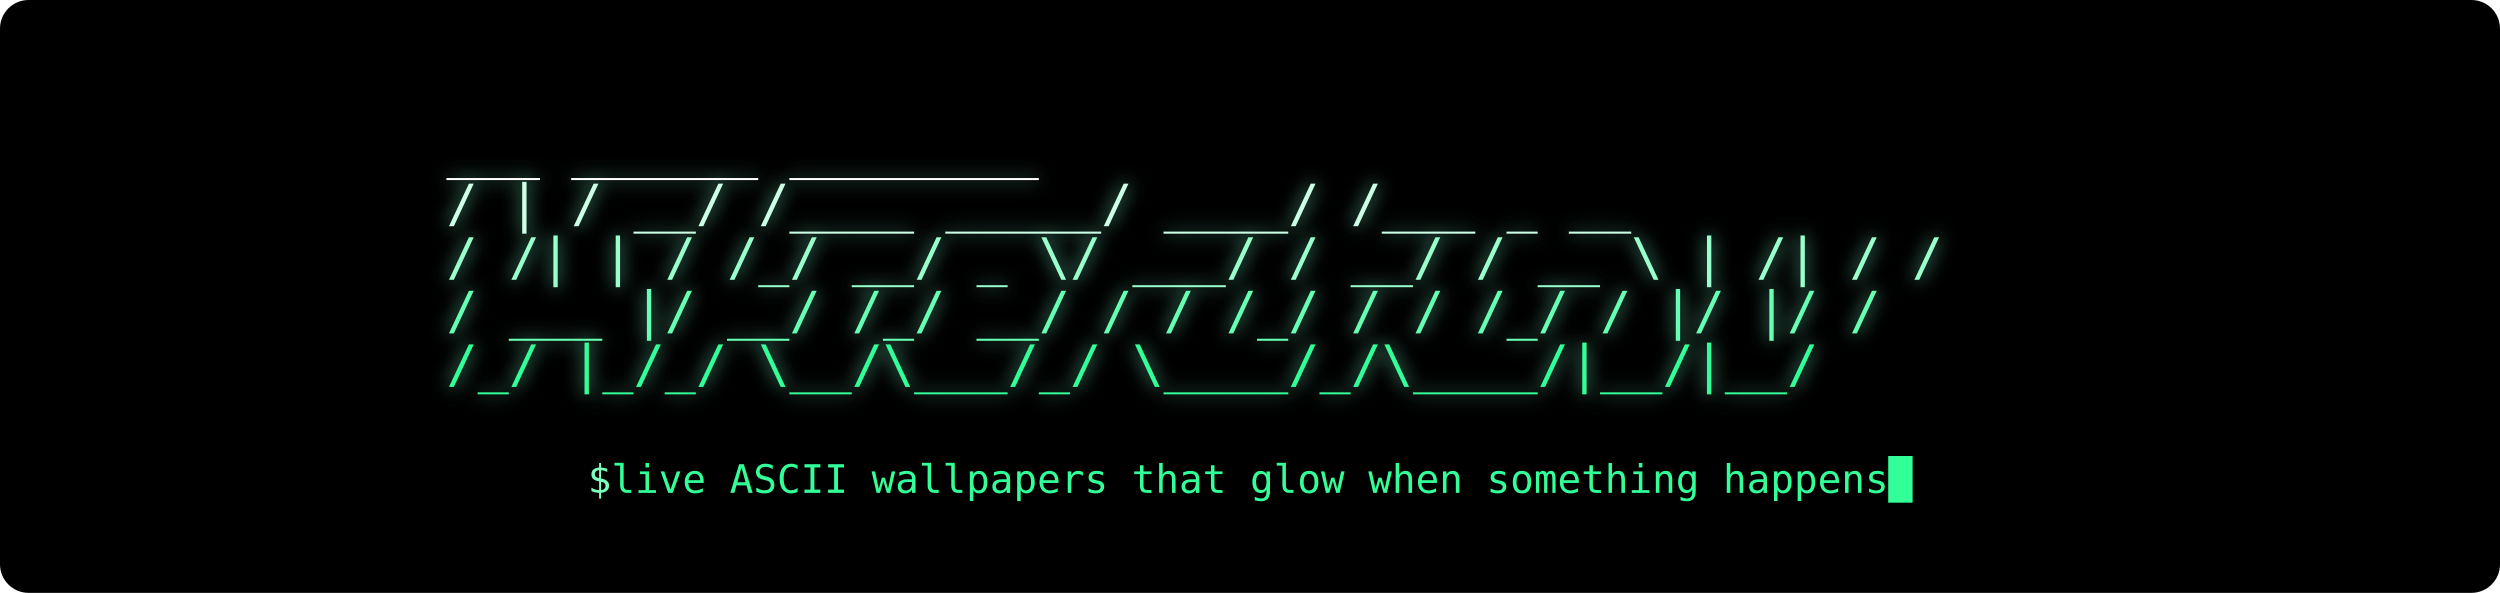
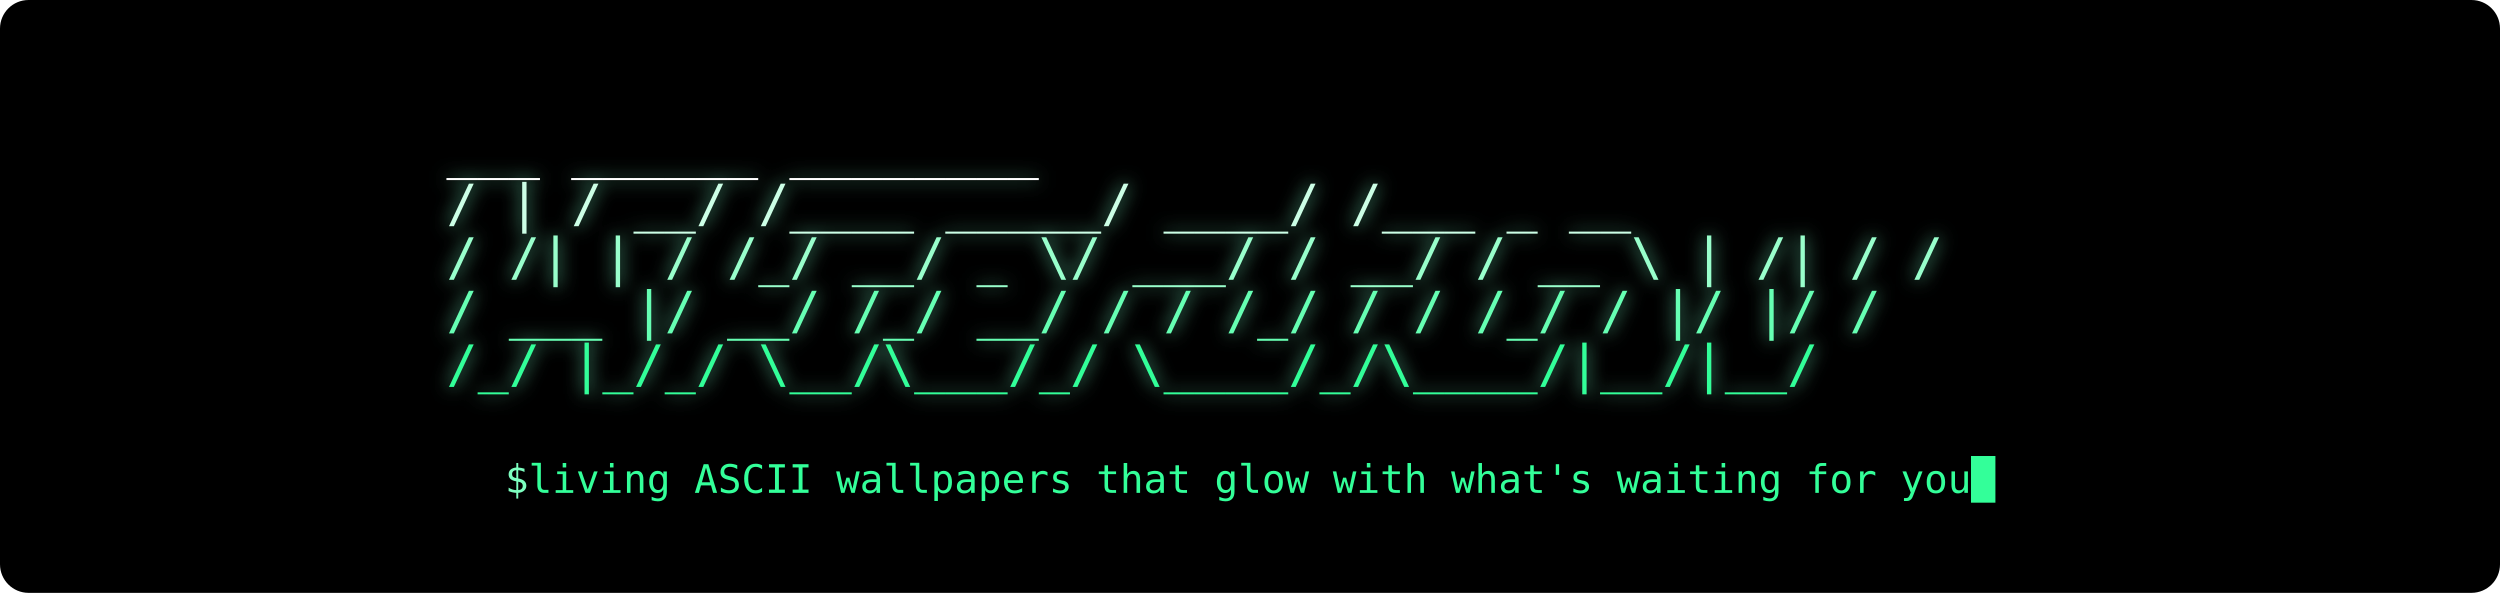
<svg xmlns="http://www.w3.org/2000/svg" viewBox="0 0 1400 332" width="1400" height="332" role="img" aria-label="AfterGlow">
  <style>
    text { font-family: 'JetBrains Mono', 'Cascadia Mono', Consolas, Menlo, monospace; font-size: 29px; white-space: pre; font-variant-ligatures: none; }
    .tag { fill: #33ff99; font-size: 22px; }
    .prompt { fill: #7dffc0; }
    .cursor { fill: #33ff99; animation: blink 1.1s steps(1) infinite; }
    .crt { animation: flicker 9s infinite; }
    @keyframes blink { 50% { opacity: 0; } }
    @keyframes flicker { 0%, 96%, 100% { opacity: 1; } 97% { opacity: 0.85; } 98% { opacity: 1; } 99% { opacity: 0.92; } }
    @media (prefers-reduced-motion: reduce) { .cursor, .crt { animation: none; } }
  </style>
  <defs>
    <filter id="glow" x="-5%" y="-30%" width="110%" height="160%">
      <feGaussianBlur stdDeviation="5" result="b">
        <animate attributeName="stdDeviation" values="4;9;4" dur="6s" repeatCount="indefinite" />
      </feGaussianBlur>
      <feColorMatrix in="b" type="matrix" values="0 0 0 0 0.2  0 0 0 0 1  0 0 0 0 0.6  0 0 0 0.9 0" />
      <feMerge>
        <feMergeNode />
        <feMergeNode in="SourceGraphic" />
      </feMerge>
    </filter>
  </defs>
  <rect width="100%" height="100%" rx="16" fill="#000000" />
  <g class="crt" filter="url(#glow)">
    <text x="250" y="94" textLength="900" lengthAdjust="spacingAndGlyphs" fill="rgb(255,255,255)">    ___    ______            ________             </text>
    <text x="250" y="124" textLength="900" lengthAdjust="spacingAndGlyphs" fill="rgb(204,255,230)">   /   |  / __/ /____  _____/ ____/ /___ _      __</text>
    <text x="250" y="154" textLength="900" lengthAdjust="spacingAndGlyphs" fill="rgb(153,255,204)">  / /| | / /_/ __/ _ \/ ___/ / __/ / __ \ | /| / /</text>
    <text x="250" y="184" textLength="900" lengthAdjust="spacingAndGlyphs" fill="rgb(102,255,179)"> / ___ |/ __/ /_/  __/ /  / /_/ / / /_/ / |/ |/ / </text>
    <text x="250" y="214" textLength="900" lengthAdjust="spacingAndGlyphs" fill="rgb(51,255,153)">/_/  |_/_/  \__/\___/_/   \____/_/\____/|__/|__/  </text>
  </g>
  <text class="tag" x="700" y="276" text-anchor="middle">
-     <tspan class="prompt">$ </tspan>live ASCII wallpapers that glow when something happens<tspan class="cursor"> █</tspan>
+     <tspan class="prompt">$ </tspan>living ASCII wallpapers that glow with what's waiting for you<tspan class="cursor"> █</tspan>
  </text>
</svg>
